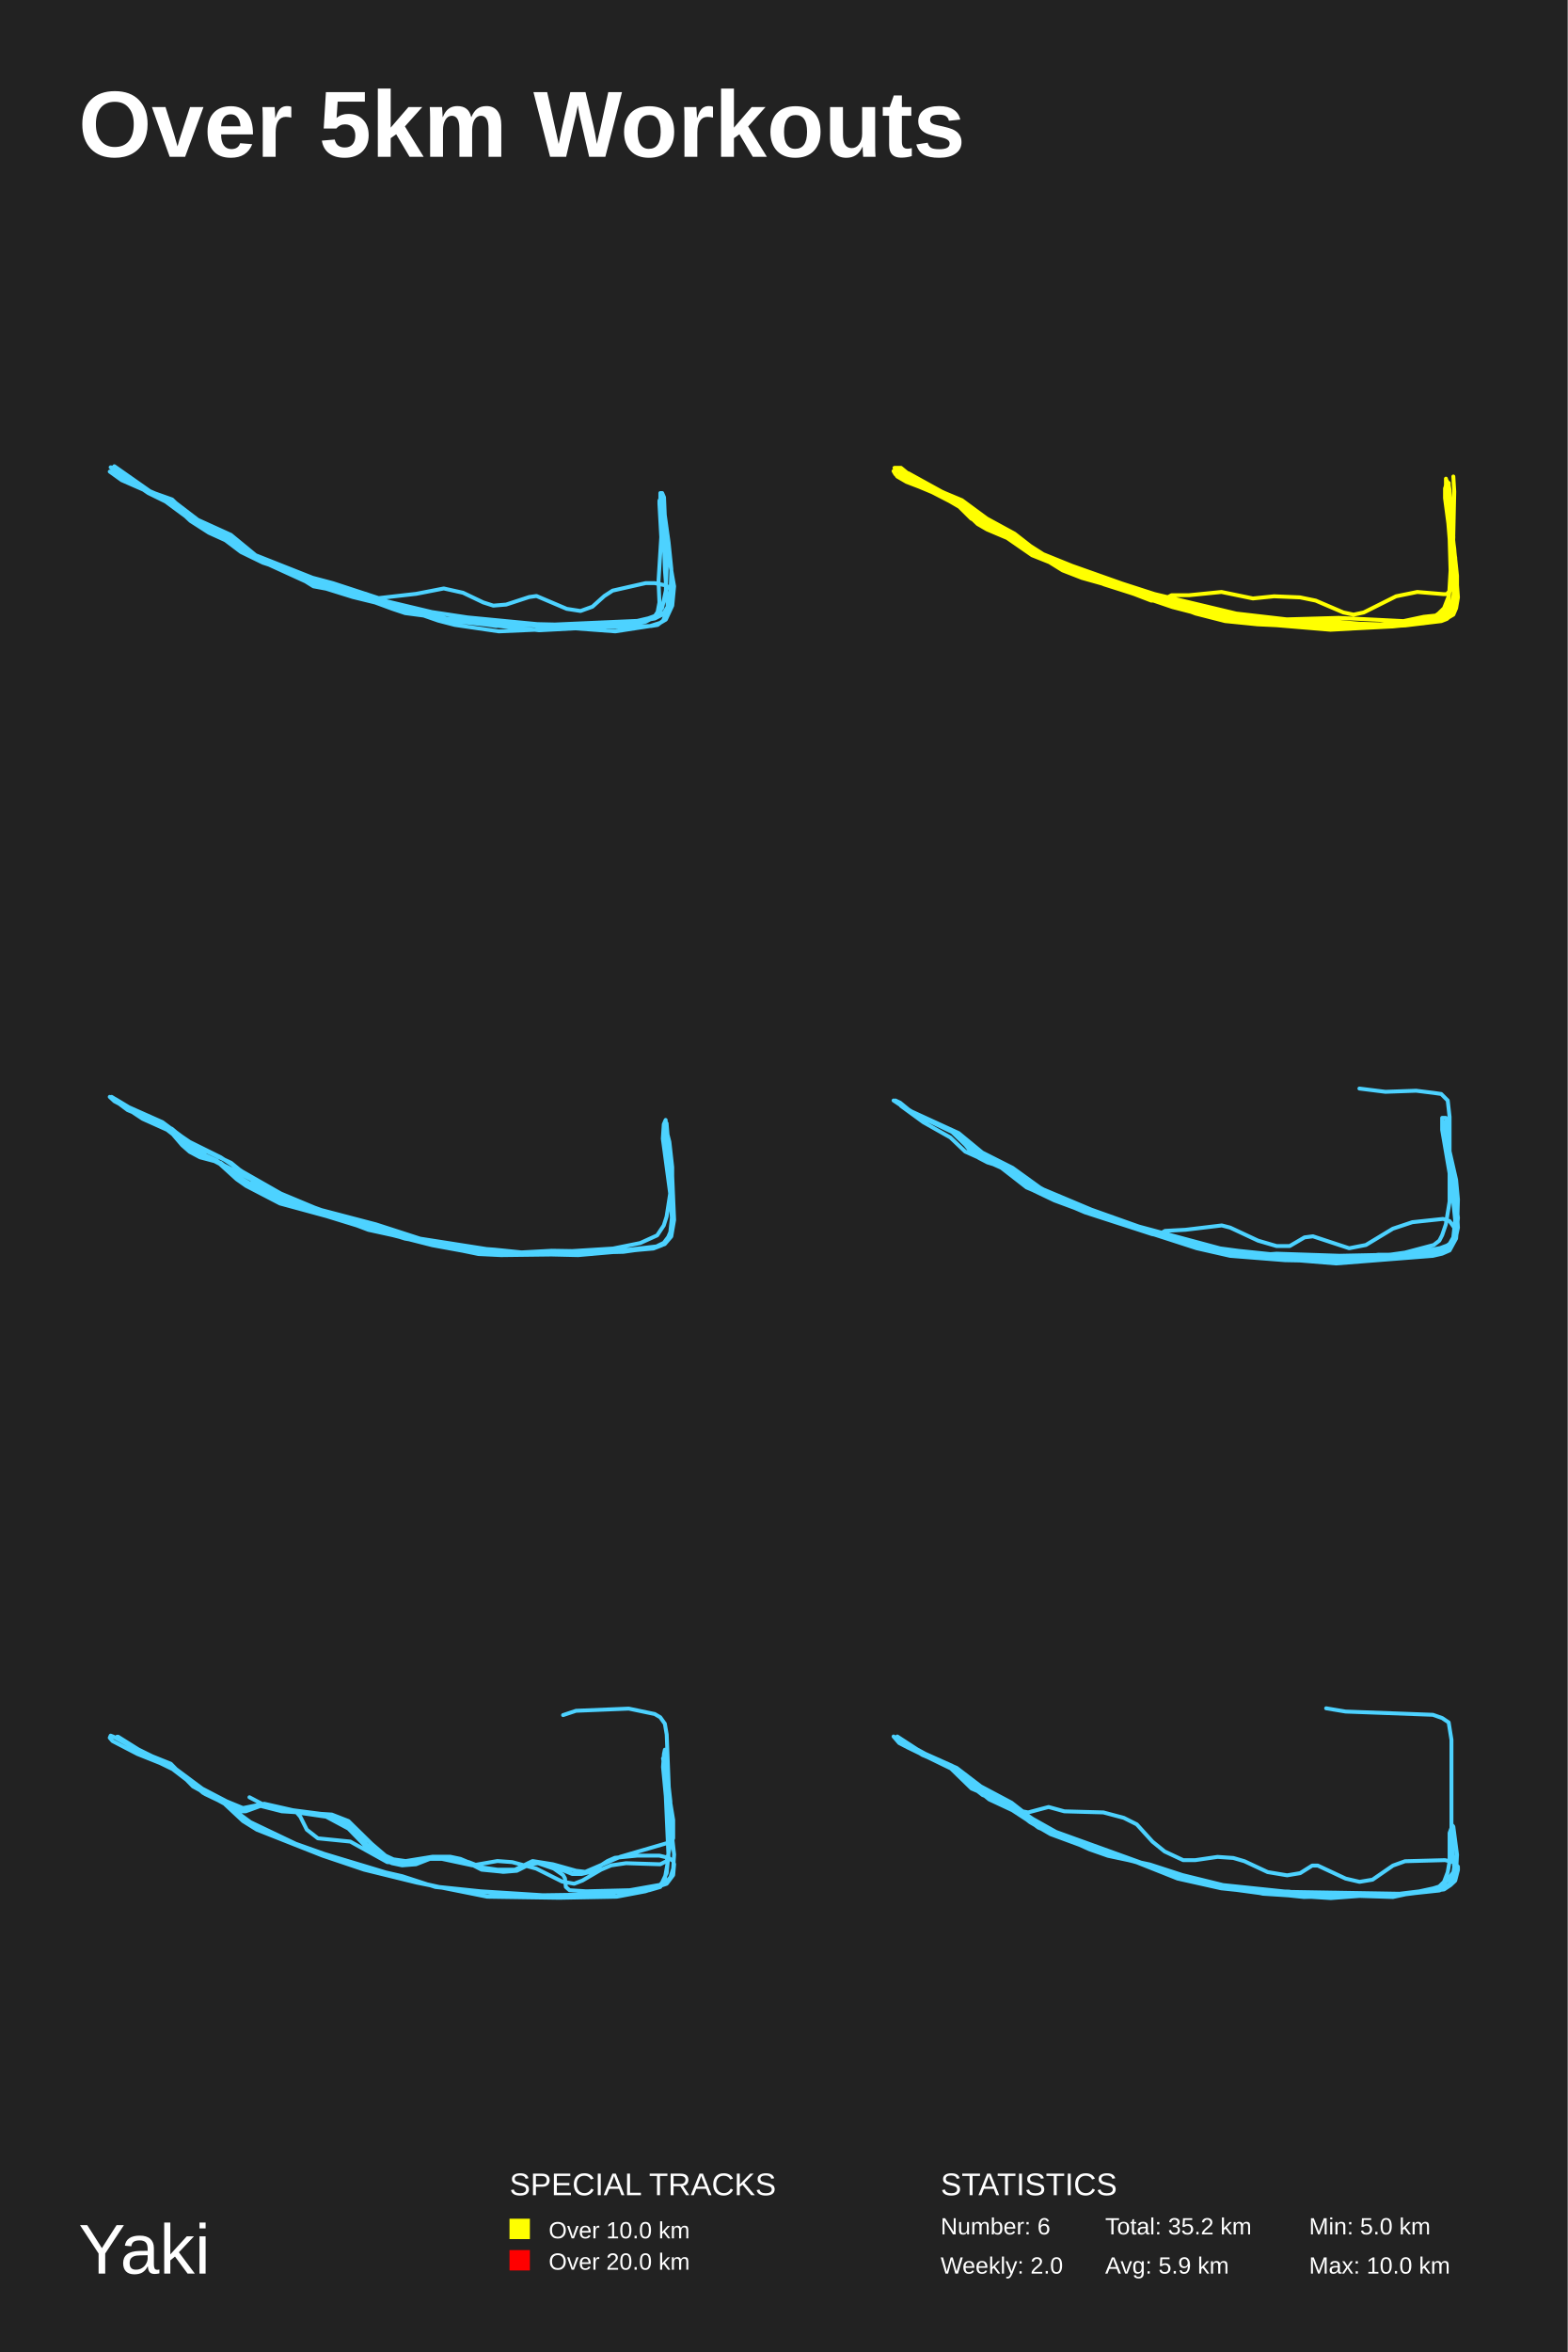
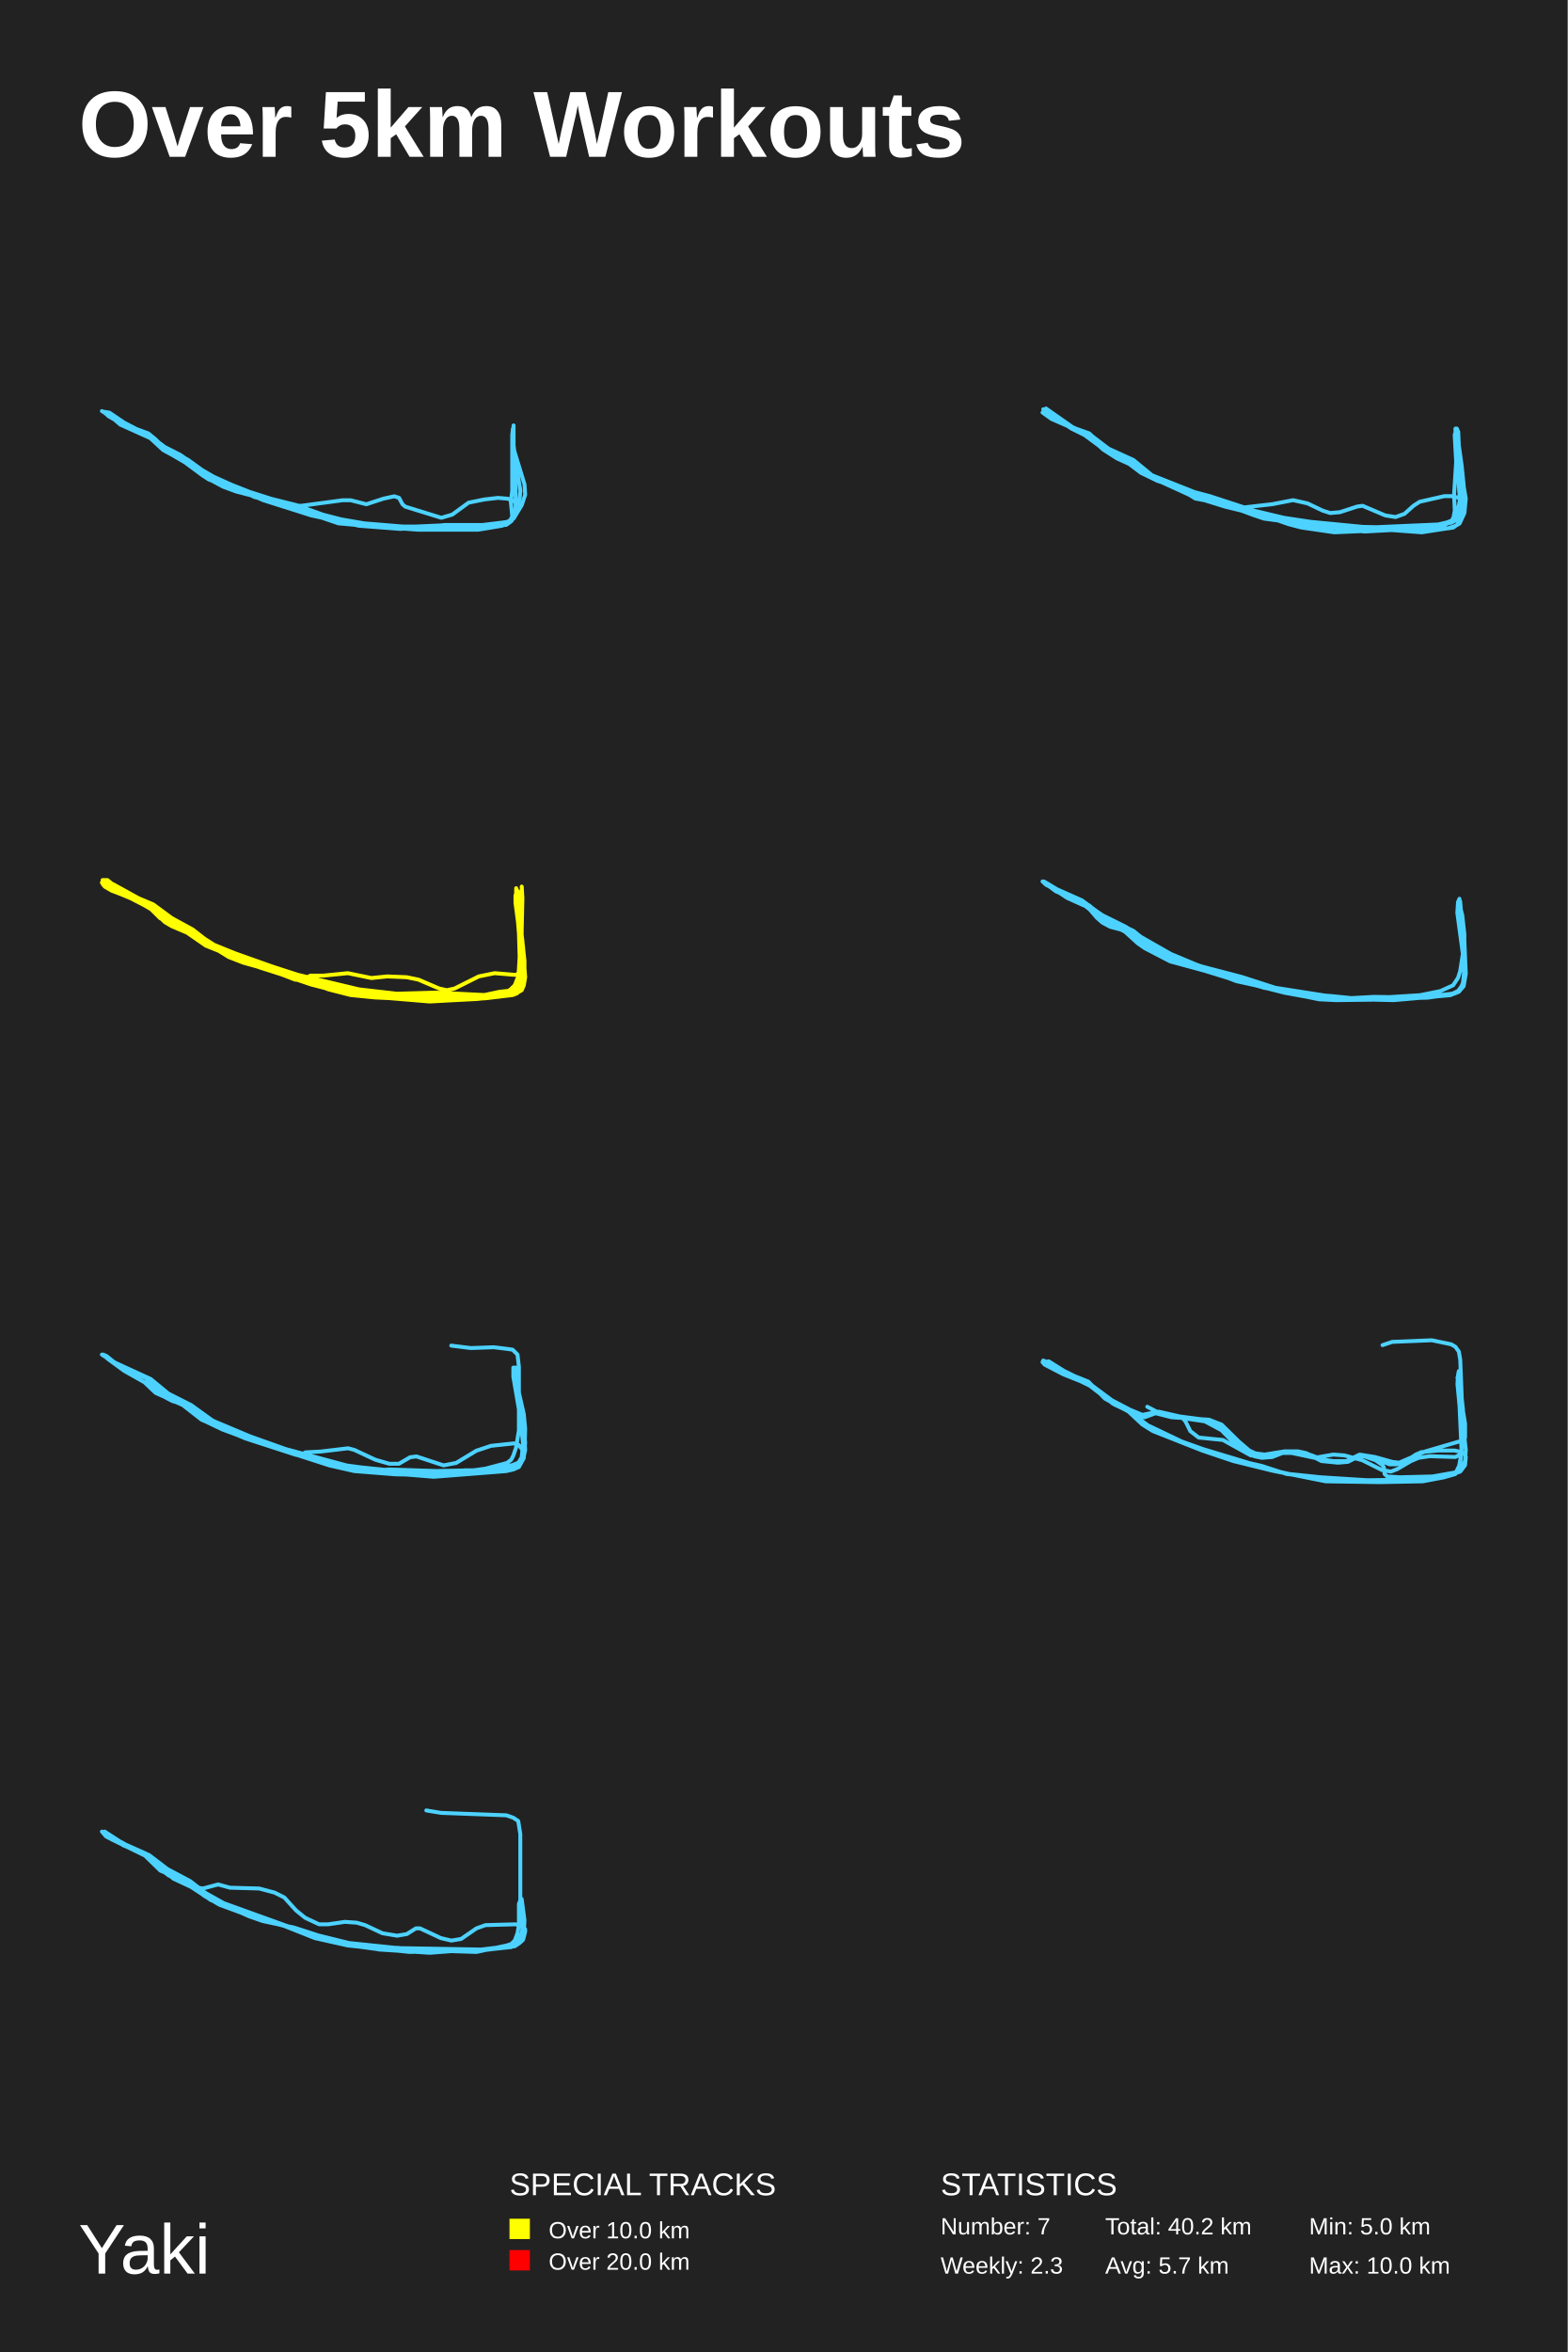
<svg xmlns="http://www.w3.org/2000/svg" baseProfile="full" height="300mm" version="1.1" viewBox="0,0,200,300" width="200mm">
  <defs />
  <rect fill="#222222" height="300" width="200" x="0" y="0" />
  <text fill="#FFFFFF" style="font-size:12px; font-family:Arial; font-weight:bold;" x="10" y="20">Over 5km Workouts</text>
  <text fill="#FFFFFF" style="font-size:9px; font-family:Arial" x="10" y="290">Yaki</text>
  <text fill="#FFFFFF" style="font-size:4px; font-family:Arial" x="65" y="280">SPECIAL TRACKS</text>
  <rect fill="yellow" height="2.6" width="2.6" x="65" y="283" />
  <text fill="#FFFFFF" style="font-size:3px; font-family:Arial" x="70" y="285.5">Over 10.0 km</text>
  <rect fill="red" height="2.6" width="2.6" x="65" y="287" />
  <text fill="#FFFFFF" style="font-size:3px; font-family:Arial" x="70" y="289.5">Over 20.0 km</text>
  <text fill="#FFFFFF" style="font-size:4px; font-family:Arial" x="120" y="280">STATISTICS</text>
-   <text fill="#FFFFFF" style="font-size:3px; font-family:Arial" x="120" y="285">Number: 6</text>
-   <text fill="#FFFFFF" style="font-size:3px; font-family:Arial" x="120" y="290">Weekly: 2.0</text>
-   <text fill="#FFFFFF" style="font-size:3px; font-family:Arial" x="141" y="285">Total: 35.2 km</text>
-   <text fill="#FFFFFF" style="font-size:3px; font-family:Arial" x="141" y="290">Avg: 5.9 km</text>
+   <text fill="#FFFFFF" style="font-size:3px; font-family:Arial" x="120" y="285">Number: 7</text>
+   <text fill="#FFFFFF" style="font-size:3px; font-family:Arial" x="120" y="290">Weekly: 2.3</text>
+   <text fill="#FFFFFF" style="font-size:3px; font-family:Arial" x="141" y="285">Total: 40.2 km</text>
+   <text fill="#FFFFFF" style="font-size:3px; font-family:Arial" x="141" y="290">Avg: 5.7 km</text>
  <text fill="#FFFFFF" style="font-size:3px; font-family:Arial" x="167" y="285">Min: 5.0 km</text>
  <text fill="#FFFFFF" style="font-size:3px; font-family:Arial" x="167" y="290">Max: 10.0 km</text>
-   <polyline fill="none" points="84.595,64.119 85.063,72.188 84.946,75.334 84.478,77.522 83.776,78.479 81.902,79.163 78.507,79.574 73.122,79.71 67.034,79.574 56.966,78.89 48.42,76.702 43.854,75.197 39.054,73.966 32.146,70.684 28.517,68.085 24.302,66.444 21.961,64.256 19.151,62.888 14.82,59.743 14.117,59.606 16.341,61.247 21.493,64.119 25.122,66.854 33.785,71.778 42.449,74.924 49.239,76.838 55.912,79.163 58.02,79.71 63.639,80.531 73.005,80.121 78.507,80.531 82.956,79.847 84.244,79.437 84.946,79.027 85.766,77.249 86.0,74.787 84.946,68.769 84.712,63.435 84.478,62.888 84.244,62.888 84.244,63.572 84.712,69.453 84.829,72.735 85.18,77.249 85.063,78.069 84.595,79.163 83.893,79.71 83.073,79.847 78.507,79.984 73.356,79.71 70.195,79.984 62.585,79.3 60.01,79.3 51.698,78.206 50.059,77.659 43.385,75.197 40.459,74.377 37.766,73.146 33.551,71.778 30.741,70.41 28.751,68.906 26.644,67.949 24.302,66.444 21.61,63.846 18.8,62.615 15.054,60.29 14.351,60.153 18.098,62.204 22.195,63.982 25.239,66.307 29.454,68.222 32.615,70.821 39.873,73.693 42.449,74.377 48.302,76.291 53.102,75.744 56.615,75.06 59.073,75.607 61.649,76.838 62.937,77.249 64.576,77.112 67.502,76.154 68.439,76.018 72.302,77.659 74.059,77.932 75.58,77.385 77.102,76.018 78.156,75.334 82.371,74.377 83.541,74.377 84.829,74.65 85.415,74.924 85.766,75.607 85.649,77.112 84.829,78.069 83.776,78.616 80.849,79.3 75.932,79.847 70.898,79.847 67.854,79.574 63.288,79.847 54.741,78.616 42.917,75.334 39.99,74.787 38.234,73.693 32.849,71.368 28.985,68.359 24.654,66.581 21.141,63.982 18.917,62.888 15.522,60.563 14.0,60.153 15.522,61.247 22.078,64.119 24.771,66.444 27.58,67.812 31.093,70.274 37.063,73.146 41.161,74.377 46.663,75.744 49.356,76.702 55.093,78.069 59.659,78.753 69.61,79.71 82.02,79.163 83.541,78.89 84.595,78.343 85.18,77.385 85.532,76.154 85.649,72.599 85.298,69.179 84.478,63.299 84.127,63.846 84.127,64.256 84.361,68.496 84.01,74.103 84.127,76.838 83.893,78.069 83.424,78.753 82.371,79.3 78.976,79.847 68.79,80.394 57.317,79.163 45.024,76.154 39.756,74.513 34.371,72.052 32.029,70.957 28.751,68.222 26.293,67.265 24.771,66.444 21.961,63.709 19.268,62.751 14.585,59.469" stroke="#4DD2FF" stroke-linecap="round" stroke-linejoin="round" stroke-width="0.5" />
-   <polyline fill="none" points="185.411,60.777 185.529,62.704 185.293,73.304 184.822,76.057 184.232,77.571 183.525,78.26 182.936,78.673 180.344,79.223 172.331,80.187 169.738,80.325 156.54,79.223 149.588,77.434 140.278,74.268 131.676,70.826 128.494,68.623 125.902,67.522 124.723,66.834 121.424,63.668 117.653,61.878 114.943,59.675 114.118,59.675 115.061,60.501 116.475,61.19 122.72,63.805 125.902,66.146 129.437,68.073 132.619,70.551 135.565,72.203 140.396,73.717 142.753,74.818 152.416,77.709 157.718,78.673 161.725,79.223 174.805,79.774 178.576,79.499 183.172,78.81 184.704,78.26 185.529,77.571 185.764,76.608 185.882,74.818 184.468,61.052 184.468,62.979 184.939,68.761 185.057,72.753 184.822,76.745 184.468,77.984 183.525,78.81 182.229,79.223 177.516,79.912 172.213,80.187 160.429,79.636 156.304,79.223 152.534,78.26 148.173,76.608 142.399,74.956 136.154,72.616 132.029,70.826 128.494,68.486 123.899,66.146 121.542,63.805 117.653,61.878 115.061,60.088 114.354,59.951 114.0,60.088 114.236,60.501 116.121,61.603 122.367,64.218 125.43,66.971 129.201,68.761 131.794,70.413 146.17,75.506 157.718,78.26 164.907,79.086 167.971,79.223 169.62,79.086 171.624,79.499 176.101,79.636 179.637,79.361 183.761,78.673 184.468,78.397 185.293,77.434 185.764,76.332 185.882,75.093 185.411,69.312 184.939,66.971 184.822,61.603 184.586,61.465 184.35,62.566 185.764,73.579 185.293,76.883 184.822,78.26 183.761,78.948 181.404,79.499 177.398,79.912 173.627,80.049 159.957,79.499 156.776,78.948 149.941,77.434 140.867,74.543 132.501,71.101 128.494,68.073 124.841,66.421 122.013,63.943 118.242,62.153 115.061,59.951 114.471,59.813 114.825,60.364 116.592,61.603 122.013,63.943 125.313,66.421 129.083,68.348 132.029,70.413 146.052,75.782 158.072,78.535 165.142,79.086 167.853,78.948 171.27,79.361 175.866,79.774 179.637,79.636 183.761,78.948 184.586,78.673 185.411,77.709 185.764,76.47 185.882,75.093 185.057,70.551 184.939,62.979 184.704,62.016 184.35,62.429 184.468,63.117 185.293,70 185.293,73.992 185.057,75.231 184.586,75.782 184.115,75.782 180.815,75.506 178.105,76.057 173.98,78.122 172.684,78.397 171.388,78.122 167.853,76.608 165.849,76.195 162.55,76.057 159.84,76.332 155.833,75.506 151.709,75.919 149.47,75.919 148.173,76.608 146.877,76.608 137.214,72.891 132.501,70.826 130.733,69.862 128.612,68.073 125.077,66.559 121.777,63.805 117.771,62.016 114.825,60.088 114.354,59.951 114.0,60.088 114.471,60.777 115.65,61.465 122.484,64.081 125.666,66.559 129.201,68.21 133.09,70.688 139.218,73.166 153.712,77.847 157.718,78.673 167.971,79.912 173.98,79.774 177.28,79.912 184.232,79.086 185.411,78.397 185.764,77.571 186.0,76.195 185.529,70 184.939,65.595 184.822,61.74 184.586,61.74 184.35,62.291 184.35,63.53 184.822,67.109 185.646,71.101 185.764,73.166 185.764,76.195 185.175,78.397 184.586,78.948 183.879,79.223 179.283,79.774 173.509,80.049 163.846,79.774 157.129,78.948 153.712,78.26 142.517,74.818 134.386,71.79 131.676,70.275 128.73,67.935 126.491,67.247 125.43,66.559 122.249,63.805 117.889,62.153 114.943,60.364 115.885,61.052 122.602,63.943 125.666,66.696 129.083,68.486 131.676,70.138 140.985,73.992 157.836,78.81 162.55,79.361 168.442,79.499 172.566,79.912 178.34,79.636 182.818,79.086 184.468,78.673 185.411,77.709 185.646,77.021 185.882,75.919 185.175,73.166 185.411,68.486 184.939,62.566 184.822,61.878 184.468,61.878 184.35,62.429 185.646,74.405 185.529,77.158 185.057,78.397 183.997,79.086 181.64,79.499 177.633,79.912 170.092,80.049 161.018,79.499 156.422,78.81 151.119,77.571 144.638,75.369 133.444,71.101 128.73,68.073 125.195,66.283 122.249,63.668 120.128,62.704 115.885,60.364 115.061,60.226 116.121,61.19 117.182,61.878 121.188,63.943 124.488,65.87 128.259,67.66 133.09,70.826 139.689,73.855 154.655,78.26 157.011,78.673 161.136,79.086 170.799,78.81 179.047,79.223 181.64,78.673 184.232,78.397 185.175,77.984 185.646,77.296 185.882,76.608 185.882,73.442 184.586,61.327 184.468,63.53 185.529,73.304 185.411,76.47 185.057,77.984 184.35,78.81 183.172,79.223 174.098,79.774 164.789,79.636 160.429,79.361 156.187,78.81 138.039,73.717 135.565,72.753 128.494,68.348 125.077,66.834 124.252,66.146 122.602,64.081 122.131,63.943 123.427,65.457 125.43,66.834 131.322,70 139.218,73.442 146.995,76.057 156.069,78.673" stroke="yellow" stroke-linecap="round" stroke-linejoin="round" stroke-width="0.5" />
-   <polyline fill="none" points="84.68,143.411 85.04,144.252 85.4,145.654 85.76,148.879 85.76,150.561 85.04,155.187 84.68,156.308 83.84,157.57 81.68,158.551 78.2,159.252 66.92,159.953 60.2,159.392 55.4,158.691 49.64,157.29 35.72,153.505 31.4,151.262 30.2,150.421 28.04,148.458 24.56,146.636 21.32,143.692 18.44,142.43 14.72,140.187 14.0,139.907 14.6,140.467 17,141.729 21.92,143.972 24.92,146.495 26.6,147.617 31.76,150.28 40.52,154.486 51.68,157.991 57.44,158.972 63.08,159.392 68.6,159.953 79.52,159.673 83.48,159.112 84.92,158.411 85.52,157.43 85.76,156.028 85.64,150.561 85.04,143.271 85.88,155.607 85.52,157.43 84.56,158.691 83.12,159.252 77.0,159.673 69.32,159.953 65.0,159.953 59,159.533 55.16,158.832 46.88,156.729 38.24,154.065 31.88,151.402 27.68,148.037 24.56,146.636 21.32,144.112 18.2,142.71 14.6,140.327 16.28,141.589 21.32,143.692 24.2,145.654 28.16,147.617 30.92,149.439 35.84,152.243 40.88,154.346 45.92,155.748 48.32,156.729 56.36,158.832 66.2,159.813 78.44,159.533 83.72,159.112 84.68,158.551 85.4,157.71 85.64,156.869 85.88,153.224 85.16,148.318 84.92,142.851 84.68,143.411 84.56,145.234 85.52,152.383 85.76,156.028 85.64,157.57 85.16,158.271 83.84,158.972 75.44,159.953 63.92,160.093 61.04,159.953 56.96,159.112 40.16,154.346 36.2,153.364 33.68,152.243 31.4,150.841 28.16,148.318 25.52,147.617 24.2,146.916 23.24,146.075 21.68,144.252 20.96,143.552 17,141.589 14.24,139.907 15.68,140.888 20.72,143.131 24.68,146.075 29.48,148.318 32.72,150.981 36.32,152.664 41.0,154.346 47.96,156.168 53.6,157.991 65.24,159.813 70.4,159.533 78.92,159.673 83.12,159.252 84.8,158.691 85.64,157.71 86.0,155.607 85.76,150 84.92,143.972 84.8,144.953 85.4,149.019 85.76,154.906 85.52,157.149 85.04,158.271 84.44,158.832 83.36,159.252 73.76,160.093 67.64,159.953 57.92,159.252 47.0,156.869 32.96,151.542 30.68,150.28 27.56,148.037 24.2,146.636 21.68,144.112" stroke="#4DD2FF" stroke-linecap="round" stroke-linejoin="round" stroke-width="0.5" />
-   <polyline fill="none" points="173.427,138.845 176.748,139.261 180.662,139.122 182.916,139.4 183.865,139.538 184.695,140.37 184.932,142.448 184.932,153.256 184.458,156.166 183.984,157.552 183.628,158.245 182.916,158.799 179.239,159.769 176.273,160.185 168.919,160.739 162.751,160.6 155.753,159.63 146.145,157.136 137.012,153.811 132.03,151.594 128.471,149.238 124.201,147.021 121.473,144.388 116.728,142.032 114.0,140.37 115.661,141.478 122.303,144.527 126.336,147.852 129.657,149.515 132.623,151.455 137.723,154.226 144.484,156.443 154.923,159.353 160.972,160.046 162.87,159.908 175.325,160.323 180.662,159.769 184.339,159.076 185.288,158.383 185.526,157.691 185.526,156.582 184.932,155.751 184.102,155.473 180.188,155.889 177.697,156.721 174.257,158.799 172.122,159.215 167.496,157.691 166.428,157.829 164.53,158.938 162.87,158.938 160.498,158.245 156.939,156.582 155.871,156.305 151.245,156.859 148.636,156.998 147.687,157.552 146.975,157.413 138.435,154.642 130.962,151.455 127.759,148.961 123.133,146.882 121.236,145.081 117.796,143.141 114.949,141.062 116.61,142.171 121.71,144.249 124.794,146.744 129.183,148.961 133.216,151.871 137.486,153.672 148.399,157.552 155.516,159.215 163.819,160.323 177.104,160.046 182.56,159.63 185.17,158.661 185.763,157.691 186.0,156.582 185.763,152.702 185.051,148.961 184.339,143.141 183.984,143.557 183.984,144.111 185.17,151.039 185.644,155.612 185.407,157.829 184.458,159.492 183.035,160.046 179.002,160.462 173.189,160.6 171.054,160.878 163.937,160.739 156.939,160.185 152.669,159.215 139.384,154.919 134.521,153.118 131.911,151.871 128.234,149.099 125.031,147.575 121.473,144.388 117.44,142.448 116.016,141.617 114.83,140.647 114.237,140.37 116.491,142.032 121.473,144.249 125.15,147.159 128.353,148.822 132.148,151.316 142.705,155.751 156.109,159.353 166.903,160.462 172.715,160.462 175.799,160.046 178.646,160.046 183.746,159.492 185.051,158.799 185.526,158.245 185.881,156.998 186.0,152.979 185.763,150.485 184.814,146.328 184.695,143.557 184.458,142.587 183.984,142.587 183.984,143.695 185.17,148.407 186.0,155.335 185.763,157.968 184.932,159.492 183.984,159.908 182.797,160.185 170.461,161.155 165.361,160.739 155.516,159.63 150.771,158.522 145.315,156.859 134.876,152.979 130.843,151.039 128.234,148.961 125.98,148.268 124.913,147.714 123.964,147.021 122.303,144.942" stroke="#4DD2FF" stroke-linecap="round" stroke-linejoin="round" stroke-width="0.5" />
-   <polyline fill="none" points="71.836,218.762 73.489,218.211 80.216,217.935 83.521,218.624 84.23,219.038 84.82,219.865 85.056,221.244 85.41,230.207 85.292,236.412 85.056,238.894 84.466,240.135 83.993,240.686 82.341,241.238 78.682,241.927 71.364,242.065 62.157,241.927 53.187,240.135 46.459,238.48 41.148,236.688 32.767,233.378 30.997,232.275 28.636,230.069 24.623,227.863 21.79,224.967 18.013,223.45 14.472,221.52 14.118,221.382 14.0,221.658 14.354,222.072 17.541,223.726 22.026,225.519 25.685,228.276 30.643,231.034 31.351,231.034 33.239,230.345 35.954,231.034 42.328,231.448 44.452,232.275 47.403,235.171 49.174,236.688 50.354,237.239 51.77,237.377 55.193,236.825 57.436,236.825 58.734,237.101 62.039,238.48 64.164,238.756 65.934,238.618 67.587,237.791 68.649,237.653 70.656,238.342 71.836,239.169 72.072,239.583 72.19,240.686 72.662,241.1 74.787,241.238 80.334,241.1 84.23,240.41 84.938,240.135 85.528,239.445 85.882,238.342 86.0,236.55 85.056,228.001 84.82,223.175 84.702,223.726 84.584,225.381 84.938,229.104 85.292,236.963 84.82,239.583 84.23,240.686 82.813,241.1 75.377,241.651 65.934,241.789 55.548,240.686 51.298,239.307 45.869,238.066 37.725,235.171 31.941,232.413 28.754,230.069 26.157,228.828 22.026,225.657 17.777,223.588 14.944,221.52 18.131,223.588 21.908,225.381 24.977,228.001 26.63,228.828 30.997,230.621 33.711,230.069 37.37,230.896 41.62,231.448 44.334,232.689 46.813,235.309 48.584,236.55 49.764,237.101 52.715,237.515 56.02,236.825 58.144,237.101 59.561,237.515 61.449,238.48 64.282,238.756 65.934,238.618 67.351,237.653 68.413,237.515 70.302,237.929 73.016,239.032 74.197,239.032 75.377,238.756 77.502,237.377 78.446,236.963 81.279,236.688 84.111,236.688 85.292,236.963 85.882,237.377 86.0,237.791 85.882,239.169 85.056,240.273 83.403,240.824 77.738,241.514 72.19,241.927 61.331,241.238 56.02,240.686 53.541,240.135 38.905,235.722 34.892,234.206 31.587,232.275 28.872,230.069 25.921,228.69 22.144,225.519 18.367,223.588 15.062,221.52 16.597,222.623 21.908,225.243 25.803,228.139 30.289,230.483 31.115,230.621 33.711,230.069 36.898,231.034 41.62,231.724 44.452,233.24 46.459,235.309 48.348,236.825 50,237.653 51.298,237.929 53.069,237.791 55.548,236.825 56.846,236.825 59.797,237.515 61.567,238.204 63.456,238.48 65.698,238.48 67.941,237.377 70.538,237.791 73.489,238.618 74.669,238.756 79.154,236.825 85.292,235.033 85.646,234.895 85.882,234.481 85.882,232.137 84.584,224.278 85.174,226.622 85.528,229.793 85.41,235.86 85.056,237.377 84.23,237.791 79.862,237.653 77.974,237.929 76.675,238.48 74.315,239.859 73.252,240.273 71.718,239.997 68.413,238.342 65.344,237.515 63.456,237.377 60.269,237.929 56.374,237.101 54.603,237.101 51.77,237.653 49.41,237.515 44.689,234.895 40.557,234.481 39.141,233.378 38.315,231.724 37.843,231.172 34.184,230.483 31.823,229.242" stroke="#4DD2FF" stroke-linecap="round" stroke-linejoin="round" stroke-width="0.5" />
-   <polyline fill="none" points="169.184,217.895 171.671,218.31 182.803,218.725 183.987,219.14 184.816,219.694 185.171,221.907 185.171,234.773 185.526,238.093 185.289,239.753 184.697,240.583 183.632,241.136 178.421,241.69 166.342,241.966 155.803,240.86 150.237,239.615 144.316,237.263 137.566,235.188 132.474,233.113 128.211,229.931 124.303,227.994 121.224,225.366 117.671,223.844 114.0,221.492 114.711,222.322 115.776,222.876 121.461,225.642 126.197,229.516 129.158,230.899 132.118,232.836 140.645,236.295 156.158,240.721 163.382,241.413 170.487,241.413 174.868,241.69 178.776,241.551 184.342,240.86 185.289,240.03 185.763,238.785 185.882,236.571 185.408,232.974 185.289,232.836 184.934,233.804 184.934,237.401 184.697,238.785 184.224,240.03 183.513,240.721 177.711,241.966 173.447,241.828 169.776,242.105 161.132,241.551 150.711,239.338 147.868,238.231 143.961,237.263 141.355,236.71 138.987,235.88 135.316,234.219 131.053,231.868 128.447,229.931 124.421,227.856 121.461,225.227 117.434,223.429 114.474,221.492 117.671,223.567 122.053,225.504 125.132,227.856 129.039,229.931 130.461,231.038 131.171,231.176 133.776,230.484 135.789,231.038 140.763,231.176 143.368,231.868 145.026,232.698 147.039,234.911 148.579,236.156 150.947,237.263 152.487,237.263 155.329,236.848 157.342,236.986 158.763,237.401 161.724,238.785 164.211,239.2 165.868,238.923 167.408,237.955 168.118,237.955 171.671,239.615 173.447,240.03 175.105,239.753 177.711,237.955 179.25,237.401 184.342,237.263 185.526,237.54 186.0,238.093 185.763,239.338 185.171,240.168 184.342,240.721 183.513,240.998 176.289,241.828 167.408,241.828 164.447,241.275 158.763,241.136 154.974,240.445 138.513,235.603 134.013,233.943 131.408,232.421 128.211,229.931 123.947,228.132 121.105,225.366 114.237,221.63 114.711,222.184 117.789,223.844 120.868,224.951 125.25,228.547 129.276,230.346 131.763,232.006 134.724,233.666 150.829,239.476 155.211,240.721 161.368,241.551 165.632,241.828 178.776,241.69 184.224,240.998 185.053,240.445 185.645,239.891 186.0,238.508 186.0,238.231 185.763,238.37 184.461,240.03 183.75,240.583 181.974,241.136 178.539,241.551 162.197,241.275 157.697,240.86 153.079,239.891 146.684,237.816 142.776,236.986 134.724,234.081 131.171,232.144 128.329,230.069 125.368,228.963 123.947,227.856 128.684,230.346 132,232.698 134.132,233.666 147.039,238.231 156.039,240.445 168.0,241.69" stroke="#4DD2FF" stroke-linecap="round" stroke-linejoin="round" stroke-width="0.5" />
+   <polyline fill="none" points="64.043,66.857 62.304,66.958 57.609,66.958 50.739,67.263 46.565,66.958 44.217,66.654 41.348,65.943 33.522,63.403 26.304,60.559 21.783,57.918 19.783,55.987 18.913,55.276 15.87,54.159 13.0,52.432 19.261,55.683 21,57.003 23,58.019 25.783,59.949 27.348,60.863 32.478,63.403 34.826,63.911 43.174,66.755 46.565,67.06 53.348,67.568 61,67.568 64.043,67.06 65.0,66.654 65.261,66.451 65.783,65.536 66.304,63.505 66.391,62.59 65.522,57.511 65.522,54.261 65.348,56.8 65.783,62.489 65.783,64.825 65.522,65.739 65.0,66.451 64.391,66.755 62.652,67.06 60.043,67.162 58.13,67.06 51.087,67.466 45.783,67.06 39.696,65.739 33.609,63.809 29.783,62.184 26.652,61.168 25.87,60.66 23.261,58.73 20.826,57.41 19.174,55.886 15.348,54.159 13.696,52.737 13.174,52.534 15.522,53.956 19.348,55.683 21.087,57.206 23.957,58.629 26.478,60.457 28.565,61.676 32.478,63.098 44.478,66.654 51.435,67.263 54.13,67.162 57.348,67.365 59.957,67.263 63.696,66.755 64.739,66.552 65.522,66.146 66.565,64.419 67.0,63.098 66.913,61.778 65.609,57.511 65.435,56.089 65.435,54.667 65.348,55.48 65.348,62.59 65.174,64.013 65.348,65.841 65.0,66.654 64.565,66.958 50.739,67.365 44.304,66.755 39.957,65.739 36.391,64.622 33.261,63.505 30.13,62.692 28.478,62.082 26.391,60.965 24.13,59.238 20.913,57.41 18.913,55.48 15.696,53.956 13.87,52.737 13.435,52.737 18.739,55.48 21.348,57.511 23.348,58.527 26.043,60.254 31.435,62.692 32.913,63.2 37.783,64.419 41.174,65.638 43.522,66.247 46.478,66.755 51.435,67.162 55.087,67.162 56.739,66.958 61.609,66.958 64.913,66.552 65.435,66.146 65.783,65.739 65.957,64.52 65.609,63.911 64.739,63.606 63.522,63.505 61.783,63.708 59.783,64.114 57.696,65.638 56.304,66.044 51.696,64.622 51.348,64.317 50.913,63.505 50.304,63.301 48.913,63.606 46.739,64.317 44.739,63.809 43.696,63.809 38.391,64.52 37.087,64.419 29.783,62.082 25.957,60.559 23.261,58.527 21,57.511 18.565,55.276 16.217,54.159 13.957,52.635 13.348,52.534 13.783,53.042 14.826,53.651 19.174,55.581 21.174,57.308 23.435,58.527" stroke="#4DD2FF" stroke-linecap="round" stroke-linejoin="round" stroke-width="0.5" />
+   <polyline fill="none" points="185.946,55.589 186.298,61.641 186.21,64 185.859,65.642 185.332,66.36 183.927,66.872 181.38,67.18 177.341,67.283 172.776,67.18 165.224,66.667 158.815,65.026 155.39,63.898 151.79,62.975 146.61,60.513 143.888,58.564 140.727,57.333 138.971,55.692 136.863,54.666 133.615,52.307 133.088,52.204 134.756,53.435 138.62,55.589 141.341,57.641 147.839,61.333 154.337,63.693 159.429,65.129 164.434,66.872 166.015,67.283 170.229,67.898 177.254,67.59 181.38,67.898 184.717,67.385 185.683,67.078 186.21,66.77 186.824,65.436 187.0,63.59 186.21,59.077 186.034,55.076 185.859,54.666 185.683,54.666 185.683,55.179 186.034,59.59 186.122,62.052 186.385,65.436 186.298,66.052 185.946,66.872 185.42,67.283 184.805,67.385 181.38,67.488 177.517,67.283 175.146,67.488 169.439,66.975 167.507,66.975 161.273,66.154 160.044,65.744 155.039,63.898 152.844,63.282 150.824,62.359 147.663,61.333 145.556,60.308 144.063,59.179 142.483,58.461 140.727,57.333 138.707,55.384 136.6,54.461 133.79,52.717 133.263,52.615 136.073,54.153 139.146,55.487 141.429,57.231 144.59,58.667 146.961,60.615 152.405,62.77 154.337,63.282 158.727,64.718 162.327,64.308 164.961,63.795 166.805,64.206 168.737,65.129 169.702,65.436 170.932,65.334 173.127,64.616 173.829,64.513 176.727,65.744 178.044,65.949 179.185,65.539 180.327,64.513 181.117,64 184.278,63.282 185.156,63.282 186.122,63.488 186.561,63.693 186.824,64.206 186.737,65.334 186.122,66.052 185.332,66.462 183.137,66.975 179.449,67.385 175.673,67.385 173.39,67.18 169.966,67.385 163.556,66.462 154.688,64 152.493,63.59 151.176,62.77 147.137,61.026 144.239,58.769 140.99,57.436 138.356,55.487 136.688,54.666 134.141,52.922 133.0,52.615 134.141,53.435 139.059,55.589 141.078,57.333 143.185,58.359 145.82,60.205 150.298,62.359 153.371,63.282 157.498,64.308 159.517,65.026 163.82,66.052 167.244,66.565 174.707,67.283 184.015,66.872 185.156,66.667 185.946,66.257 186.385,65.539 186.649,64.616 186.737,61.949 186.473,59.385 185.859,54.974 185.595,55.384 185.595,55.692 185.771,58.872 185.507,63.077 185.595,65.129 185.42,66.052 185.068,66.565 184.278,66.975 181.732,67.385 174.093,67.796 165.488,66.872 156.268,64.616 152.317,63.385 148.278,61.539 146.522,60.718 144.063,58.667 142.22,57.949 141.078,57.333 138.971,55.282 136.951,54.564 133.439,52.102" stroke="#4DD2FF" stroke-linecap="round" stroke-linejoin="round" stroke-width="0.5" />
+   <polyline fill="none" points="66.558,113.083 66.646,114.528 66.47,122.478 66.116,124.543 65.674,125.679 65.144,126.195 64.702,126.504 62.758,126.917 56.748,127.64 54.804,127.743 44.905,126.917 39.691,125.575 32.709,123.201 26.257,120.62 23.871,118.968 21.926,118.142 21.043,117.625 18.568,115.251 15.74,113.909 13.707,112.257 13.088,112.257 13.795,112.876 14.856,113.392 19.54,115.354 21.926,117.109 24.578,118.555 26.964,120.413 29.173,121.652 32.797,122.788 34.565,123.614 41.812,125.782 45.789,126.504 48.794,126.917 58.604,127.33 61.432,127.124 64.879,126.608 66.028,126.195 66.646,125.679 66.823,124.956 66.912,123.614 65.851,113.289 65.851,114.734 66.205,119.071 66.293,122.065 66.116,125.059 65.851,125.988 65.144,126.608 64.172,126.917 60.637,127.434 56.66,127.64 47.822,127.227 44.728,126.917 41.9,126.195 38.63,124.956 34.3,123.717 29.615,121.962 26.522,120.62 23.871,118.864 20.424,117.109 18.656,115.354 15.74,113.909 13.795,112.566 13.265,112.463 13.0,112.566 13.177,112.876 14.591,113.702 19.275,115.664 21.573,117.729 24.401,119.071 26.345,120.31 37.128,124.13 45.789,126.195 51.18,126.814 53.478,126.917 54.715,126.814 56.218,127.124 59.576,127.227 62.227,127.021 65.321,126.504 65.851,126.298 66.47,125.575 66.823,124.749 66.912,123.82 66.558,119.484 66.205,117.729 66.116,113.702 65.939,113.599 65.763,114.425 66.823,122.684 66.47,125.162 66.116,126.195 65.321,126.711 63.553,127.124 60.548,127.434 57.72,127.537 47.468,127.124 45.082,126.711 39.956,125.575 33.151,123.407 26.876,120.826 23.871,118.555 21.131,117.316 19.01,115.457 16.182,114.115 13.795,112.463 13.354,112.36 13.619,112.773 14.944,113.702 19.01,115.457 21.484,117.316 24.313,118.761 26.522,120.31 37.039,124.336 46.054,126.401 51.357,126.814 53.39,126.711 55.953,127.021 59.399,127.33 62.227,127.227 65.321,126.711 65.939,126.504 66.558,125.782 66.823,124.853 66.912,123.82 66.293,120.413 66.205,114.734 66.028,114.012 65.763,114.322 65.851,114.838 66.47,120 66.47,122.994 66.293,123.923 65.939,124.336 65.586,124.336 63.111,124.13 61.079,124.543 57.985,126.092 57.013,126.298 56.041,126.092 53.39,124.956 51.887,124.646 49.412,124.543 47.38,124.749 44.375,124.13 41.282,124.44 39.602,124.44 38.63,124.956 37.658,124.956 30.411,122.168 26.876,120.62 25.55,119.897 23.959,118.555 21.308,117.419 18.833,115.354 15.828,114.012 13.619,112.566 13.265,112.463 13.0,112.566 13.354,113.083 14.237,113.599 19.363,115.56 21.75,117.419 24.401,118.658 27.318,120.516 31.913,122.375 42.784,125.885 45.789,126.504 53.478,127.434 57.985,127.33 60.46,127.434 65.674,126.814 66.558,126.298 66.823,125.679 67.0,124.646 66.646,120 66.205,116.696 66.116,113.805 65.939,113.805 65.763,114.218 65.763,115.147 66.116,117.832 66.735,120.826 66.823,122.375 66.823,124.646 66.381,126.298 65.939,126.711 65.409,126.917 61.962,127.33 57.632,127.537 50.385,127.33 45.347,126.711 42.784,126.195 34.388,123.614 28.29,121.342 26.257,120.207 24.047,118.451 22.368,117.935 21.573,117.419 19.187,115.354 15.917,114.115 13.707,112.773 14.414,113.289 19.452,115.457 21.75,117.522 24.313,118.864 26.257,120.103 33.239,122.994 45.877,126.608 49.412,127.021 53.831,127.124 56.925,127.434 61.255,127.227 64.614,126.814 65.851,126.504 66.558,125.782 66.735,125.266 66.912,124.44 66.381,122.375 66.558,118.864 66.205,114.425 66.116,113.909 65.851,113.909 65.763,114.322 66.735,123.304 66.646,125.369 66.293,126.298 65.498,126.814 63.73,127.124 60.725,127.434 55.069,127.537 48.264,127.124 44.817,126.608 40.84,125.679 35.979,124.027 27.583,120.826 24.047,118.555 21.396,117.212 19.187,115.251 17.596,114.528 14.414,112.773 13.795,112.67 14.591,113.392 15.386,113.909 18.391,115.457 20.866,116.903 23.694,118.245 27.318,120.62 32.267,122.891 43.491,126.195 45.259,126.504 48.352,126.814 55.599,126.608 61.786,126.917 63.73,126.504 65.674,126.298 66.381,125.988 66.735,125.472 66.912,124.956 66.912,122.581 65.939,113.496 65.851,115.147 66.646,122.478 66.558,124.853 66.293,125.988 65.763,126.608 64.879,126.917 58.074,127.33 51.092,127.227 47.822,127.021 44.64,126.608 31.029,122.788 29.173,122.065 23.871,118.761 21.308,117.625 20.689,117.109 19.452,115.56 19.098,115.457 20.07,116.593 21.573,117.625 25.992,120 31.913,122.581 37.746,124.543 44.552,126.504" stroke="yellow" stroke-linecap="round" stroke-linejoin="round" stroke-width="0.5" />
+   <polyline fill="none" points="186.01,115.059 186.28,115.689 186.55,116.741 186.82,119.159 186.82,120.421 186.28,123.89 186.01,124.731 185.38,125.677 183.76,126.413 181.15,126.939 172.69,127.465 167.65,127.044 164.05,126.519 159.73,125.467 149.29,122.628 146.05,120.946 145.15,120.315 143.53,118.844 140.92,117.477 138.49,115.269 136.33,114.323 133.54,112.64 133.0,112.43 133.45,112.851 135.25,113.797 138.94,115.479 141.19,117.372 142.45,118.213 146.32,120.21 152.89,123.364 161.26,125.993 165.58,126.729 169.81,127.044 173.95,127.465 182.14,127.255 185.11,126.834 186.19,126.308 186.64,125.572 186.82,124.521 186.73,120.421 186.28,114.953 186.91,124.206 186.64,125.572 185.92,126.519 184.84,126.939 180.25,127.255 174.49,127.465 171.25,127.465 166.75,127.149 163.87,126.624 157.66,125.047 151.18,123.049 146.41,121.051 143.26,118.528 140.92,117.477 138.49,115.584 136.15,114.533 133.45,112.745 134.71,113.692 138.49,115.269 140.65,116.741 143.62,118.213 145.69,119.579 149.38,121.682 153.16,123.259 156.94,124.311 158.74,125.047 164.77,126.624 172.15,127.36 181.33,127.149 185.29,126.834 186.01,126.413 186.55,125.783 186.73,125.152 186.91,122.418 186.37,118.738 186.19,114.638 186.01,115.059 185.92,116.425 186.64,121.787 186.82,124.521 186.73,125.677 186.37,126.203 185.38,126.729 179.08,127.465 170.44,127.57 168.28,127.465 165.22,126.834 152.62,123.259 149.65,122.523 147.76,121.682 146.05,120.631 143.62,118.738 141.64,118.213 140.65,117.687 139.93,117.056 138.76,115.689 138.22,115.164 135.25,113.692 133.18,112.43 134.26,113.166 138.04,114.848 141.01,117.056 144.61,118.738 147.04,120.736 149.74,121.998 153.25,123.259 158.47,124.626 162.7,125.993 171.43,127.36 175.3,127.149 181.69,127.255 184.84,126.939 186.1,126.519 186.73,125.783 187.0,124.206 186.82,120 186.19,115.479 186.1,116.215 186.55,119.264 186.82,123.68 186.64,125.362 186.28,126.203 185.83,126.624 185.02,126.939 177.82,127.57 173.23,127.465 165.94,126.939 157.75,125.152 147.22,121.157 145.51,120.21 143.17,118.528 140.65,117.477 138.76,115.584" stroke="#4DD2FF" stroke-linecap="round" stroke-linejoin="round" stroke-width="0.5" />
+   <polyline fill="none" points="57.57,171.634 60.061,171.946 62.997,171.842 64.687,172.05 65.399,172.154 66.021,172.777 66.199,174.336 66.199,182.442 65.843,184.625 65.488,185.664 65.221,186.184 64.687,186.599 61.929,187.327 59.705,187.639 54.189,188.054 49.563,187.95 44.315,187.223 37.109,185.352 30.259,182.858 26.522,181.195 23.853,179.428 20.651,177.766 18.605,175.791 15.046,174.024 13.0,172.777 14.245,173.609 19.227,175.895 22.252,178.389 24.743,179.636 26.967,181.091 30.792,183.17 35.863,184.833 43.692,187.015 48.229,187.535 49.652,187.431 58.993,187.743 62.997,187.327 65.755,186.807 66.466,186.288 66.644,185.768 66.644,184.937 66.199,184.313 65.577,184.105 62.641,184.417 60.773,185.04 58.193,186.599 56.591,186.911 53.122,185.768 52.321,185.872 50.898,186.703 49.652,186.703 47.873,186.184 45.204,184.937 44.404,184.729 40.934,185.144 38.977,185.248 38.265,185.664 37.731,185.56 31.326,183.482 25.722,181.091 23.32,179.221 19.85,177.662 18.427,176.311 15.847,174.856 13.712,173.297 14.957,174.128 18.783,175.687 21.096,177.558 24.387,179.221 27.412,181.403 30.614,182.754 38.799,185.664 44.137,186.911 50.364,187.743 60.328,187.535 64.42,187.223 66.377,186.495 66.822,185.768 67.0,184.937 66.822,182.027 66.288,179.221 65.755,174.856 65.488,175.167 65.488,175.583 66.377,180.779 66.733,184.209 66.555,185.872 65.843,187.119 64.776,187.535 61.751,187.846 57.392,187.95 55.791,188.158 50.453,188.054 45.204,187.639 42.002,186.911 32.038,183.689 28.39,182.338 26.433,181.403 23.675,179.325 21.273,178.181 18.605,175.791 15.58,174.336 14.512,173.712 13.623,172.985 13.178,172.777 14.868,174.024 18.605,175.687 21.362,177.87 23.764,179.117 26.611,180.987 34.529,184.313 44.582,187.015 52.677,187.846 57.036,187.846 59.349,187.535 61.484,187.535 65.31,187.119 66.288,186.599 66.644,186.184 66.911,185.248 67.0,182.234 66.822,180.364 66.11,177.246 66.021,175.167 65.843,174.44 65.488,174.44 65.488,175.271 66.377,178.805 67.0,184.001 66.822,185.976 66.199,187.119 65.488,187.431 64.598,187.639 55.346,188.366 51.521,188.054 44.137,187.223 40.578,186.391 36.486,185.144 28.657,182.234 25.633,180.779 23.675,179.221 21.985,178.701 21.185,178.285 20.473,177.766 19.227,176.207" stroke="#4DD2FF" stroke-linecap="round" stroke-linejoin="round" stroke-width="0.5" />
+   <polyline fill="none" points="176.377,171.572 177.616,171.158 182.662,170.951 185.141,171.468 185.672,171.779 186.115,172.399 186.292,173.433 186.557,180.155 186.469,184.809 186.292,186.67 185.849,187.601 185.495,188.015 184.256,188.428 181.511,188.945 176.023,189.049 169.118,188.945 162.39,187.601 157.344,186.36 153.361,185.016 147.075,182.534 145.748,181.706 143.977,180.052 140.967,178.397 138.843,176.225 136.01,175.088 133.354,173.64 133.089,173.537 133.0,173.743 133.266,174.054 135.656,175.295 139.02,176.639 141.764,178.707 145.482,180.776 146.013,180.776 147.43,180.259 149.466,180.776 154.246,181.086 155.839,181.706 158.052,183.878 159.38,185.016 160.266,185.429 161.328,185.533 163.895,185.119 165.577,185.119 166.551,185.326 169.03,186.36 170.623,186.567 171.951,186.463 173.19,185.843 173.987,185.74 175.492,186.257 176.377,186.877 176.554,187.187 176.643,188.015 176.997,188.325 178.59,188.428 182.751,188.325 185.672,187.808 186.203,187.601 186.646,187.084 186.911,186.257 187.0,184.912 186.292,178.501 186.115,174.881 186.026,175.295 185.938,176.536 186.203,179.328 186.469,185.222 186.115,187.187 185.672,188.015 184.61,188.325 179.033,188.739 171.951,188.842 164.161,188.015 160.974,186.981 156.902,186.05 150.793,183.878 146.456,181.81 144.066,180.052 142.118,179.121 139.02,176.742 135.833,175.191 133.708,173.64 136.098,175.191 138.931,176.536 141.233,178.501 142.472,179.121 145.748,180.465 147.784,180.052 150.528,180.672 153.715,181.086 155.751,182.017 157.61,183.982 158.938,184.912 159.823,185.326 162.036,185.636 164.515,185.119 166.108,185.326 167.17,185.636 168.587,186.36 170.711,186.567 171.951,186.463 173.013,185.74 173.81,185.636 175.226,185.946 177.262,186.774 178.148,186.774 179.033,186.567 180.626,185.533 181.334,185.222 183.459,185.016 185.584,185.016 186.469,185.222 186.911,185.533 187.0,185.843 186.911,186.877 186.292,187.704 185.052,188.118 180.803,188.635 176.643,188.945 168.498,188.428 164.515,188.015 162.656,187.601 151.679,184.292 148.669,183.154 146.19,181.706 144.154,180.052 141.941,179.018 139.108,176.639 136.275,175.191 133.797,173.64 134.948,174.467 138.931,176.432 141.852,178.604 145.216,180.362 145.836,180.465 147.784,180.052 150.174,180.776 153.715,181.293 155.839,182.43 157.344,183.982 158.761,185.119 160.0,185.74 160.974,185.946 162.302,185.843 164.161,185.119 165.134,185.119 167.348,185.636 168.675,186.153 170.092,186.36 171.774,186.36 173.456,185.533 175.403,185.843 177.616,186.463 178.502,186.567 181.866,185.119 186.469,183.775 186.734,183.671 186.911,183.361 186.911,181.603 185.938,175.708 186.38,177.466 186.646,179.845 186.557,184.395 186.292,185.533 185.672,185.843 182.397,185.74 180.98,185.946 180.007,186.36 178.236,187.394 177.439,187.704 176.289,187.498 173.81,186.257 171.508,185.636 170.092,185.533 167.702,185.946 164.78,185.326 163.452,185.326 161.328,185.74 159.557,185.636 156.016,183.671 152.918,183.361 151.856,182.534 151.236,181.293 150.882,180.879 148.138,180.362 146.367,179.431" stroke="#4DD2FF" stroke-linecap="round" stroke-linejoin="round" stroke-width="0.5" />
+   <polyline fill="none" points="54.388,230.921 56.253,231.233 64.602,231.544 65.49,231.855 66.112,232.27 66.378,233.93 66.378,243.58 66.645,246.07 66.467,247.315 66.023,247.937 65.224,248.352 61.316,248.767 52.257,248.975 44.352,248.145 40.178,247.211 35.737,245.447 30.674,243.891 26.855,242.335 23.658,239.948 20.727,238.496 18.418,236.524 15.753,235.383 13.0,233.619 13.533,234.242 14.332,234.657 18.595,236.732 22.148,239.637 24.368,240.674 26.589,242.127 32.984,244.721 44.618,248.041 50.036,248.56 55.365,248.56 58.651,248.767 61.582,248.664 65.757,248.145 66.467,247.522 66.822,246.588 66.911,244.928 66.556,242.231 66.467,242.127 66.201,242.853 66.201,245.551 66.023,246.588 65.668,247.522 65.135,248.041 60.783,248.975 57.586,248.871 54.832,249.079 48.349,248.664 40.533,247.003 38.401,246.173 35.47,245.447 33.516,245.032 31.74,244.41 28.987,243.165 25.789,241.401 23.836,239.948 20.816,238.392 18.595,236.42 15.576,235.072 13.355,233.619 15.753,235.175 19.039,236.628 21.349,238.392 24.28,239.948 25.345,240.778 25.878,240.882 27.832,240.363 29.342,240.778 33.072,240.882 35.026,241.401 36.27,242.023 37.78,243.683 38.934,244.617 40.711,245.447 41.865,245.447 43.997,245.136 45.507,245.24 46.572,245.551 48.793,246.588 50.658,246.9 51.901,246.692 53.056,245.966 53.589,245.966 56.253,247.211 57.586,247.522 58.829,247.315 60.783,245.966 61.938,245.551 65.757,245.447 66.645,245.655 67.0,246.07 66.822,247.003 66.378,247.626 65.757,248.041 65.135,248.249 59.717,248.871 53.056,248.871 50.836,248.456 46.572,248.352 43.73,247.834 31.385,244.202 28.01,242.957 26.056,241.816 23.658,239.948 20.461,238.599 18.329,236.524 13.178,233.723 13.533,234.138 15.842,235.383 18.151,236.213 21.438,238.911 24.457,240.259 26.322,241.504 28.543,242.75 40.622,247.107 43.908,248.041 48.526,248.664 51.724,248.871 61.582,248.767 65.668,248.249 66.289,247.834 66.734,247.419 67.0,246.381 67.0,246.173 66.822,246.277 65.845,247.522 65.312,247.937 63.98,248.352 61.405,248.664 49.148,248.456 45.773,248.145 42.309,247.419 37.513,245.862 34.582,245.24 28.543,243.061 25.878,241.608 23.747,240.052 21.526,239.222 20.461,238.392 24.013,240.259 26.5,242.023 28.099,242.75 37.78,246.173 44.53,247.834 53.5,248.767" stroke="#4DD2FF" stroke-linecap="round" stroke-linejoin="round" stroke-width="0.5" />
</svg>
